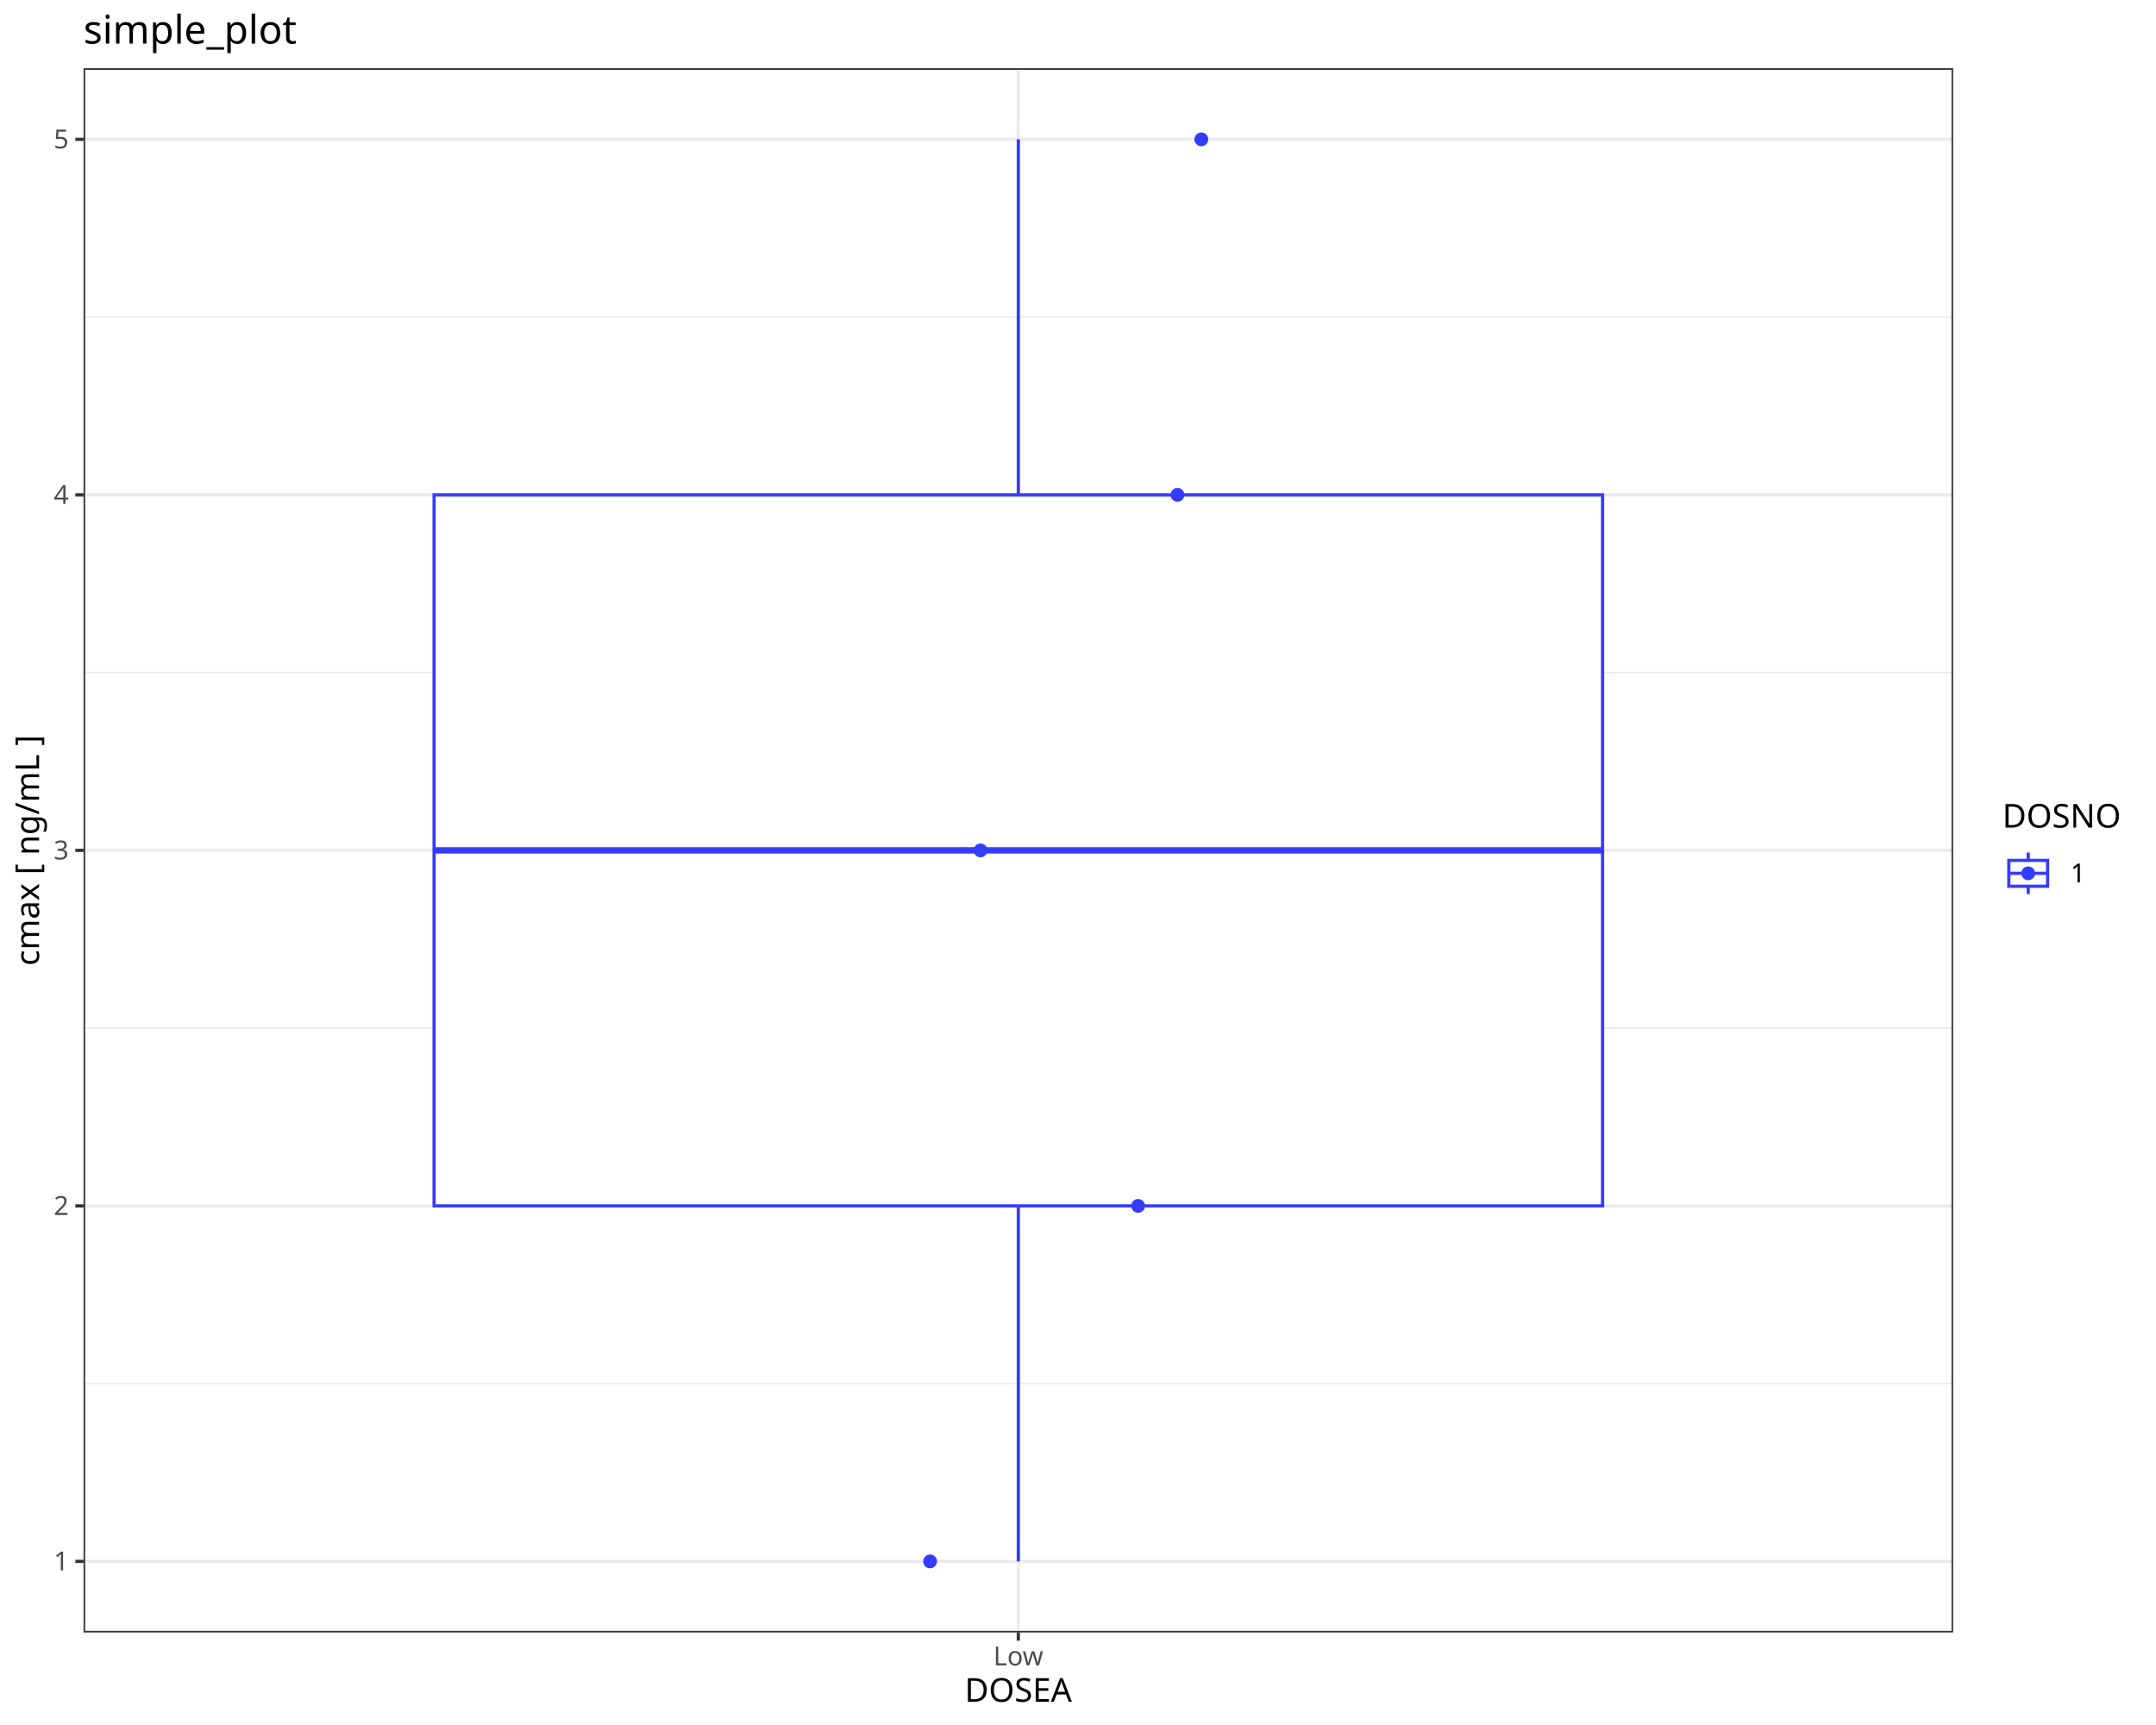
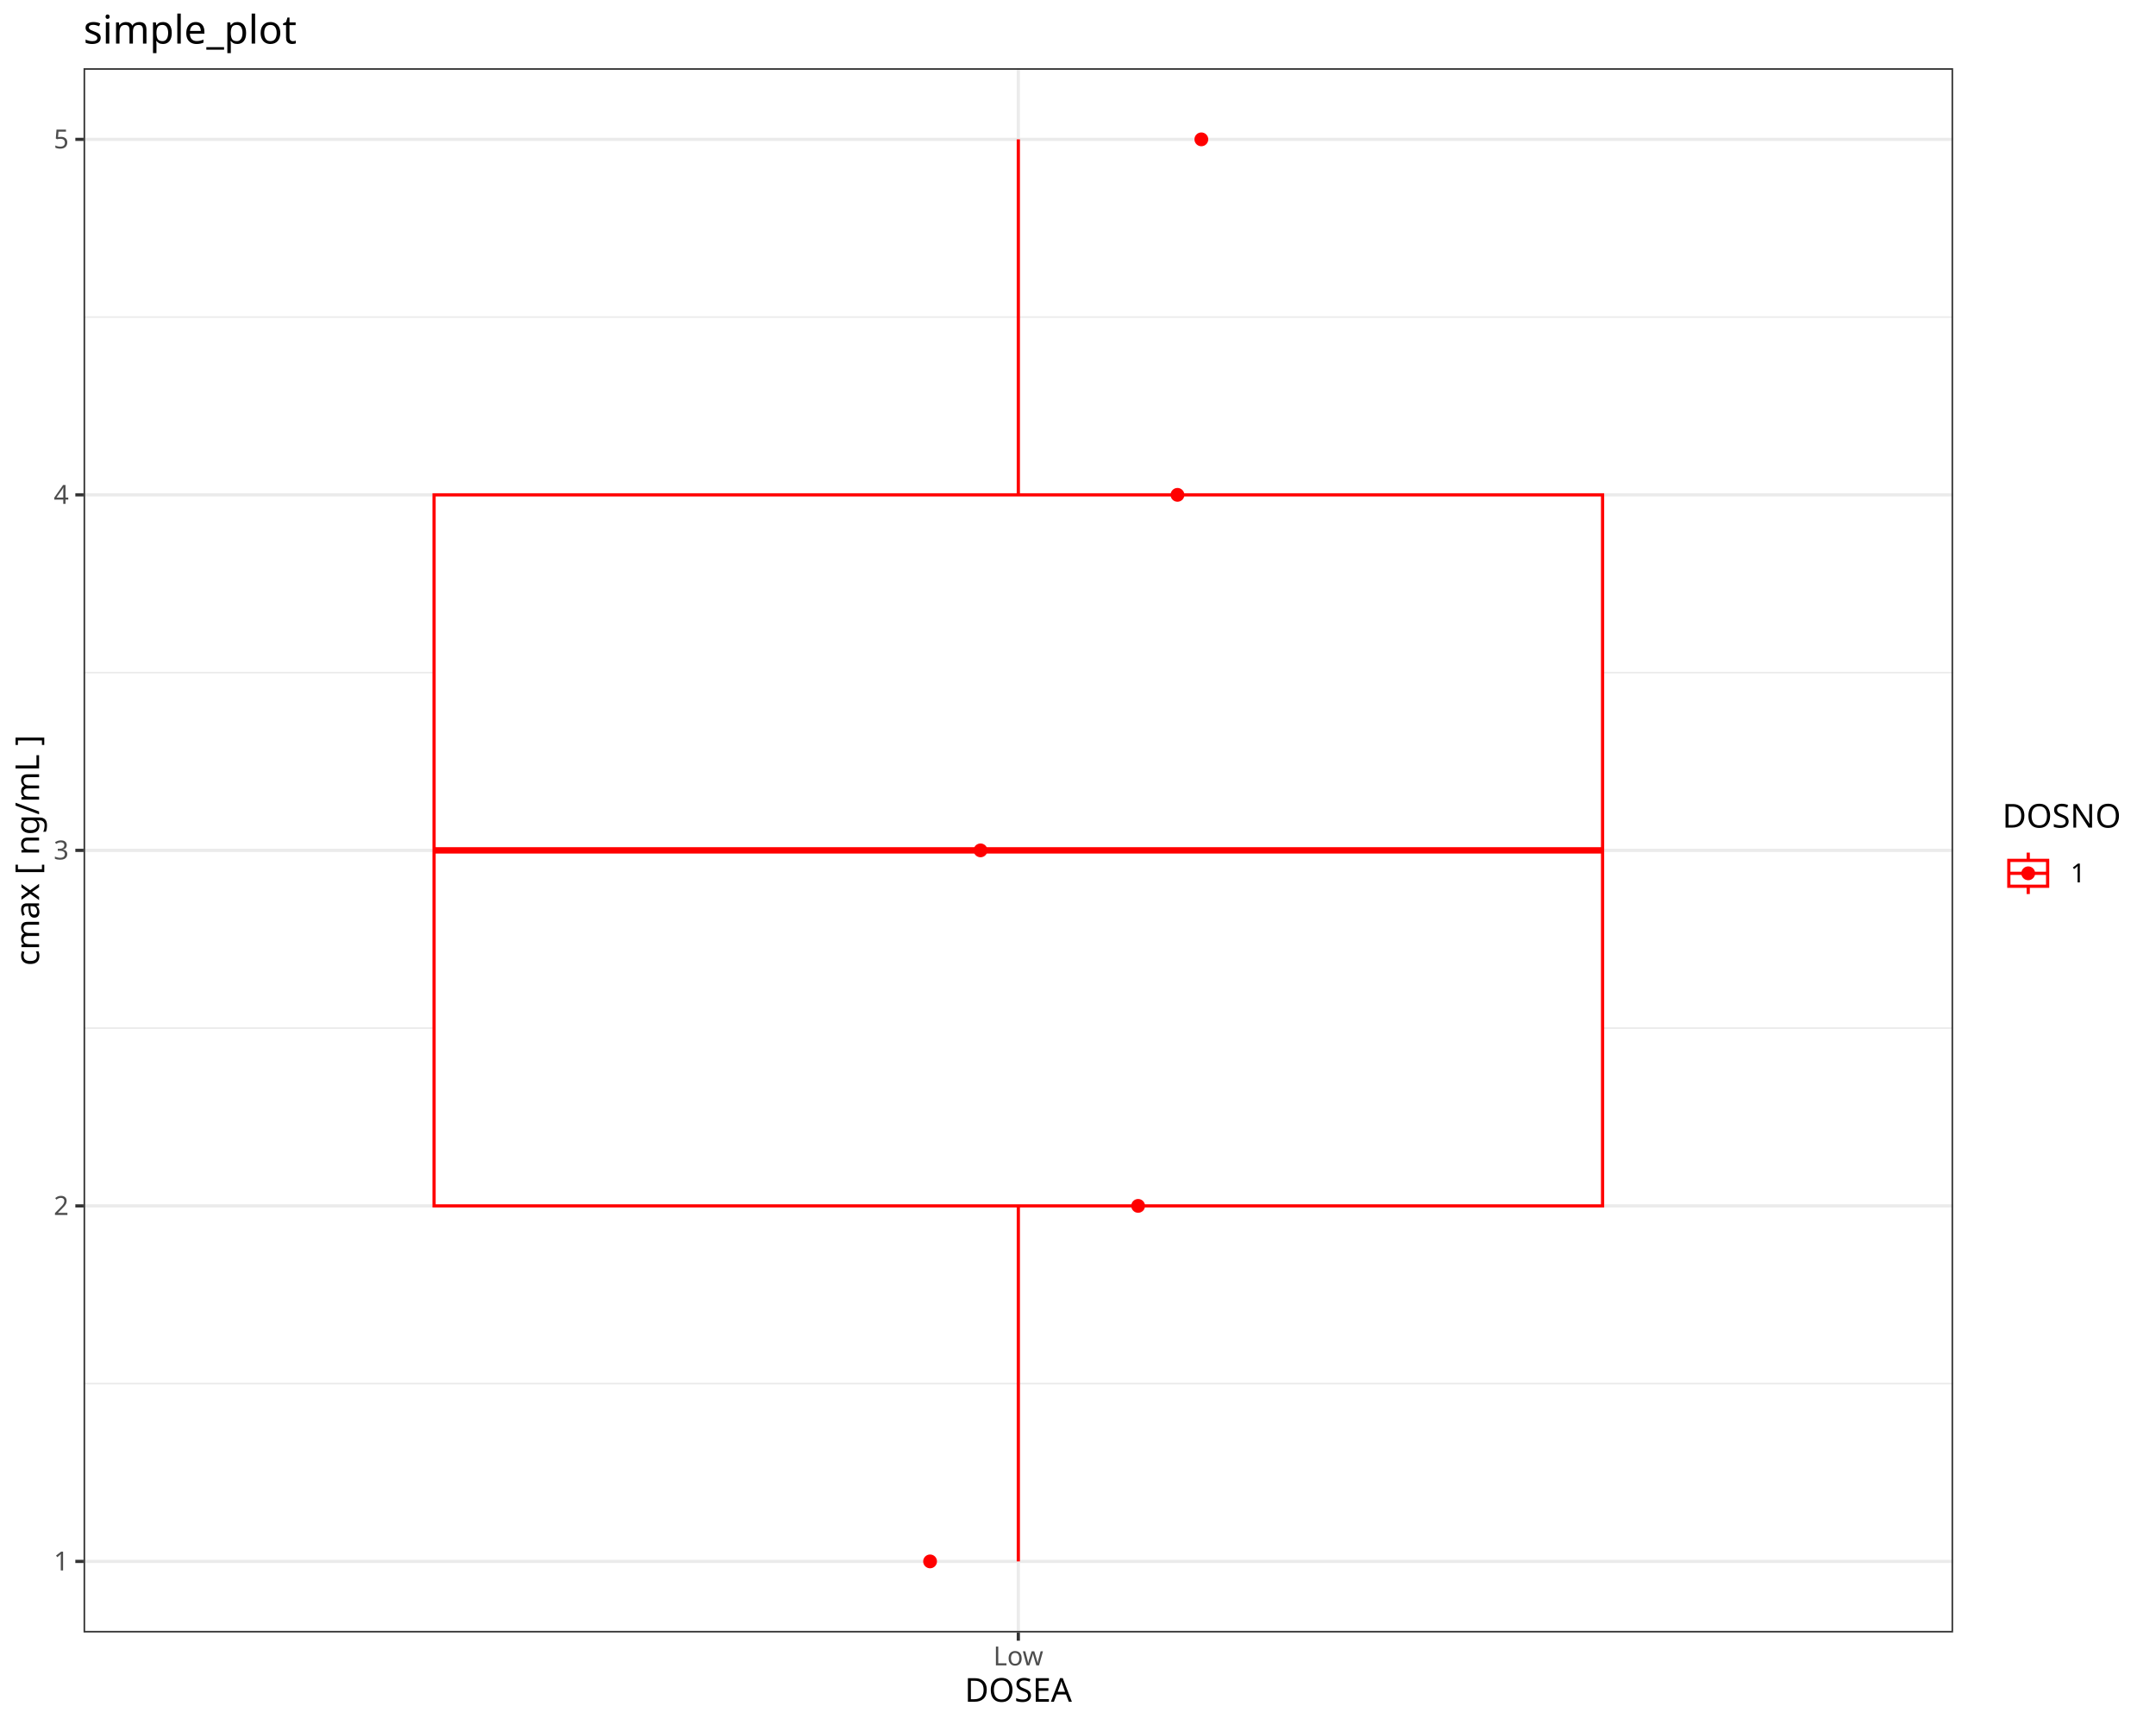
<svg xmlns="http://www.w3.org/2000/svg" class="svglite" data-engine-version="2.0" width="720.00pt" height="576.00pt" viewBox="0 0 720.00 576.00">
  <defs>
    <style type="text/css">
    .svglite line, .svglite polyline, .svglite polygon, .svglite path, .svglite rect, .svglite circle {
      fill: none;
      stroke: #000000;
      stroke-linecap: round;
      stroke-linejoin: round;
      stroke-miterlimit: 10.00;
    }
  </style>
  </defs>
  <rect width="100%" height="100%" style="stroke: none; fill: #FFFFFF;" />
  <defs>
    <clipPath id="cpMC4wMHw3MjAuMDB8MC4wMHw1NzYuMDA=">
      <rect x="0.00" y="0.00" width="720.00" height="576.00" />
    </clipPath>
  </defs>
  <g clip-path="url(#cpMC4wMHw3MjAuMDB8MC4wMHw1NzYuMDA=)">
    <rect x="-0" y="0.00" width="720.00" height="576.00" style="stroke-width: 1.07; stroke: #FFFFFF; fill: #FFFFFF;" />
  </g>
  <defs>
    <clipPath id="cpMjcuOTB8NjUyLjI1fDIyLjc4fDU0NS4xMQ==">
      <rect x="27.90" y="22.78" width="624.35" height="522.33" />
    </clipPath>
  </defs>
  <g clip-path="url(#cpMjcuOTB8NjUyLjI1fDIyLjc4fDU0NS4xMQ==)">
    <rect x="27.90" y="22.78" width="624.35" height="522.33" style="stroke-width: 1.07; stroke: none; fill: #FFFFFF;" />
    <polyline points="27.90,462.01 652.25,462.01 " style="stroke-width: 0.53; stroke: #EBEBEB; stroke-linecap: butt;" />
    <polyline points="27.90,343.30 652.25,343.30 " style="stroke-width: 0.53; stroke: #EBEBEB; stroke-linecap: butt;" />
    <polyline points="27.90,224.59 652.25,224.59 " style="stroke-width: 0.53; stroke: #EBEBEB; stroke-linecap: butt;" />
    <polyline points="27.90,105.88 652.25,105.88 " style="stroke-width: 0.53; stroke: #EBEBEB; stroke-linecap: butt;" />
    <polyline points="27.90,521.37 652.25,521.37 " style="stroke-width: 1.07; stroke: #EBEBEB; stroke-linecap: butt;" />
    <polyline points="27.90,402.66 652.25,402.66 " style="stroke-width: 1.07; stroke: #EBEBEB; stroke-linecap: butt;" />
    <polyline points="27.90,283.95 652.25,283.95 " style="stroke-width: 1.07; stroke: #EBEBEB; stroke-linecap: butt;" />
    <polyline points="27.90,165.24 652.25,165.24 " style="stroke-width: 1.07; stroke: #EBEBEB; stroke-linecap: butt;" />
    <polyline points="27.90,46.53 652.25,46.53 " style="stroke-width: 1.07; stroke: #EBEBEB; stroke-linecap: butt;" />
    <polyline points="340.07,545.11 340.07,22.78 " style="stroke-width: 1.07; stroke: #EBEBEB; stroke-linecap: butt;" />
-     <line x1="340.07" y1="165.24" x2="340.07" y2="46.53" style="stroke-width: 1.07; stroke: #343CFF; stroke-linecap: butt;" />
-     <line x1="340.07" y1="402.66" x2="340.07" y2="521.37" style="stroke-width: 1.07; stroke: #343CFF; stroke-linecap: butt;" />
-     <polygon points="144.96,165.24 144.96,402.66 535.18,402.66 535.18,165.24 144.96,165.24 " style="stroke-width: 1.07; stroke: #343CFF; stroke-linecap: butt; stroke-linejoin: miter; fill: #FFFFFF;" />
-     <line x1="144.96" y1="283.95" x2="535.18" y2="283.95" style="stroke-width: 2.13; stroke: #343CFF; stroke-linecap: butt; stroke-linejoin: miter;" />
-     <circle cx="310.60" cy="521.37" r="1.95" style="stroke-width: 0.71; stroke: #343CFF; fill: #343CFF;" />
-     <circle cx="380.08" cy="402.66" r="1.95" style="stroke-width: 0.71; stroke: #343CFF; fill: #343CFF;" />
-     <circle cx="327.45" cy="283.95" r="1.95" style="stroke-width: 0.71; stroke: #343CFF; fill: #343CFF;" />
-     <circle cx="393.22" cy="165.24" r="1.95" style="stroke-width: 0.71; stroke: #343CFF; fill: #343CFF;" />
-     <circle cx="401.19" cy="46.53" r="1.95" style="stroke-width: 0.71; stroke: #343CFF; fill: #343CFF;" />
+     <line x1="340.07" y1="165.24" x2="340.07" y2="46.53" style="stroke-width: 1.07; stroke: #FF0000; stroke-linecap: butt;" />
+     <line x1="340.07" y1="402.66" x2="340.07" y2="521.37" style="stroke-width: 1.07; stroke: #FF0000; stroke-linecap: butt;" />
+     <polygon points="144.96,165.24 144.96,402.66 535.18,402.66 535.18,165.24 144.96,165.24 " style="stroke-width: 1.07; stroke: #FF0000; stroke-linecap: butt; stroke-linejoin: miter; fill: #FFFFFF;" />
+     <line x1="144.96" y1="283.95" x2="535.18" y2="283.95" style="stroke-width: 2.13; stroke: #FF0000; stroke-linecap: butt; stroke-linejoin: miter;" />
+     <circle cx="310.60" cy="521.37" r="1.95" style="stroke-width: 0.71; stroke: #FF0000; fill: #FF0000;" />
+     <circle cx="380.08" cy="402.66" r="1.95" style="stroke-width: 0.71; stroke: #FF0000; fill: #FF0000;" />
+     <circle cx="327.45" cy="283.95" r="1.95" style="stroke-width: 0.71; stroke: #FF0000; fill: #FF0000;" />
+     <circle cx="393.22" cy="165.24" r="1.95" style="stroke-width: 0.71; stroke: #FF0000; fill: #FF0000;" />
+     <circle cx="401.19" cy="46.53" r="1.95" style="stroke-width: 0.71; stroke: #FF0000; fill: #FF0000;" />
    <rect x="27.90" y="22.78" width="624.35" height="522.33" style="stroke-width: 1.07; stroke: #333333;" />
  </g>
  <g clip-path="url(#cpMC4wMHw3MjAuMDB8MC4wMHw1NzYuMDA=)">
    <text x="22.97" y="524.40" text-anchor="end" style="font-size: 8.80px; fill: #4D4D4D; font-family: sans;" textLength="4.89px" lengthAdjust="spacingAndGlyphs">1</text>
    <text x="22.97" y="405.69" text-anchor="end" style="font-size: 8.80px; fill: #4D4D4D; font-family: sans;" textLength="4.89px" lengthAdjust="spacingAndGlyphs">2</text>
    <text x="22.97" y="286.98" text-anchor="end" style="font-size: 8.80px; fill: #4D4D4D; font-family: sans;" textLength="4.89px" lengthAdjust="spacingAndGlyphs">3</text>
    <text x="22.97" y="168.26" text-anchor="end" style="font-size: 8.80px; fill: #4D4D4D; font-family: sans;" textLength="4.89px" lengthAdjust="spacingAndGlyphs">4</text>
    <text x="22.97" y="49.55" text-anchor="end" style="font-size: 8.80px; fill: #4D4D4D; font-family: sans;" textLength="4.89px" lengthAdjust="spacingAndGlyphs">5</text>
    <polyline points="25.16,521.37 27.90,521.37 " style="stroke-width: 1.07; stroke: #333333; stroke-linecap: butt;" />
    <polyline points="25.16,402.66 27.90,402.66 " style="stroke-width: 1.07; stroke: #333333; stroke-linecap: butt;" />
    <polyline points="25.16,283.95 27.90,283.95 " style="stroke-width: 1.07; stroke: #333333; stroke-linecap: butt;" />
    <polyline points="25.16,165.24 27.90,165.24 " style="stroke-width: 1.07; stroke: #333333; stroke-linecap: butt;" />
    <polyline points="25.16,46.53 27.90,46.53 " style="stroke-width: 1.07; stroke: #333333; stroke-linecap: butt;" />
    <polyline points="340.07,547.85 340.07,545.11 " style="stroke-width: 1.07; stroke: #333333; stroke-linecap: butt;" />
    <text x="340.07" y="556.10" text-anchor="middle" style="font-size: 8.80px; fill: #4D4D4D; font-family: sans;" textLength="16.15px" lengthAdjust="spacingAndGlyphs">Low</text>
    <text x="340.07" y="568.24" text-anchor="middle" style="font-size: 11.00px; font-family: sans;" textLength="38.52px" lengthAdjust="spacingAndGlyphs">DOSEA</text>
    <text transform="translate(13.05,283.95) rotate(-90)" text-anchor="middle" style="font-size: 11.00px; font-family: sans;" textLength="75.21px" lengthAdjust="spacingAndGlyphs">cmax  [ ng/mL ]</text>
    <rect x="663.21" y="262.16" width="51.31" height="43.57" style="stroke-width: 1.07; stroke: none; fill: #FFFFFF;" />
    <text x="668.69" y="276.35" style="font-size: 11.00px; font-family: sans;" textLength="40.35px" lengthAdjust="spacingAndGlyphs">DOSNO</text>
    <rect x="668.69" y="282.97" width="17.28" height="17.28" style="stroke-width: 1.07; stroke: none; fill: #FFFFFF;" />
-     <polyline points="677.33,298.53 677.33,295.93 " style="stroke-width: 1.07; stroke: #343CFF; stroke-linecap: butt; stroke-linejoin: miter;" />
-     <polyline points="677.33,287.29 677.33,284.70 " style="stroke-width: 1.07; stroke: #343CFF; stroke-linecap: butt; stroke-linejoin: miter;" />
-     <rect x="670.85" y="287.29" width="12.96" height="8.64" style="stroke-width: 1.07; stroke: #343CFF; stroke-linecap: butt; stroke-linejoin: miter; fill: #FFFFFF;" />
-     <polyline points="670.85,291.61 683.81,291.61 " style="stroke-width: 1.07; stroke: #343CFF; stroke-linecap: butt; stroke-linejoin: miter;" />
-     <circle cx="677.33" cy="291.61" r="1.95" style="stroke-width: 0.71; stroke: #343CFF; fill: #343CFF;" />
+     <polyline points="677.33,298.53 677.33,295.93 " style="stroke-width: 1.07; stroke: #FF0000; stroke-linecap: butt; stroke-linejoin: miter;" />
+     <polyline points="677.33,287.29 677.33,284.70 " style="stroke-width: 1.07; stroke: #FF0000; stroke-linecap: butt; stroke-linejoin: miter;" />
+     <rect x="670.85" y="287.29" width="12.96" height="8.64" style="stroke-width: 1.07; stroke: #FF0000; stroke-linecap: butt; stroke-linejoin: miter; fill: #FFFFFF;" />
+     <polyline points="670.85,291.61 683.81,291.61 " style="stroke-width: 1.07; stroke: #FF0000; stroke-linecap: butt; stroke-linejoin: miter;" />
+     <circle cx="677.33" cy="291.61" r="1.95" style="stroke-width: 0.71; stroke: #FF0000; fill: #FF0000;" />
    <text x="691.45" y="294.64" style="font-size: 8.80px; font-family: sans;" textLength="4.89px" lengthAdjust="spacingAndGlyphs">1</text>
    <text x="27.90" y="14.56" style="font-size: 13.20px; font-family: sans;" textLength="66.77px" lengthAdjust="spacingAndGlyphs">simple_plot</text>
  </g>
</svg>
